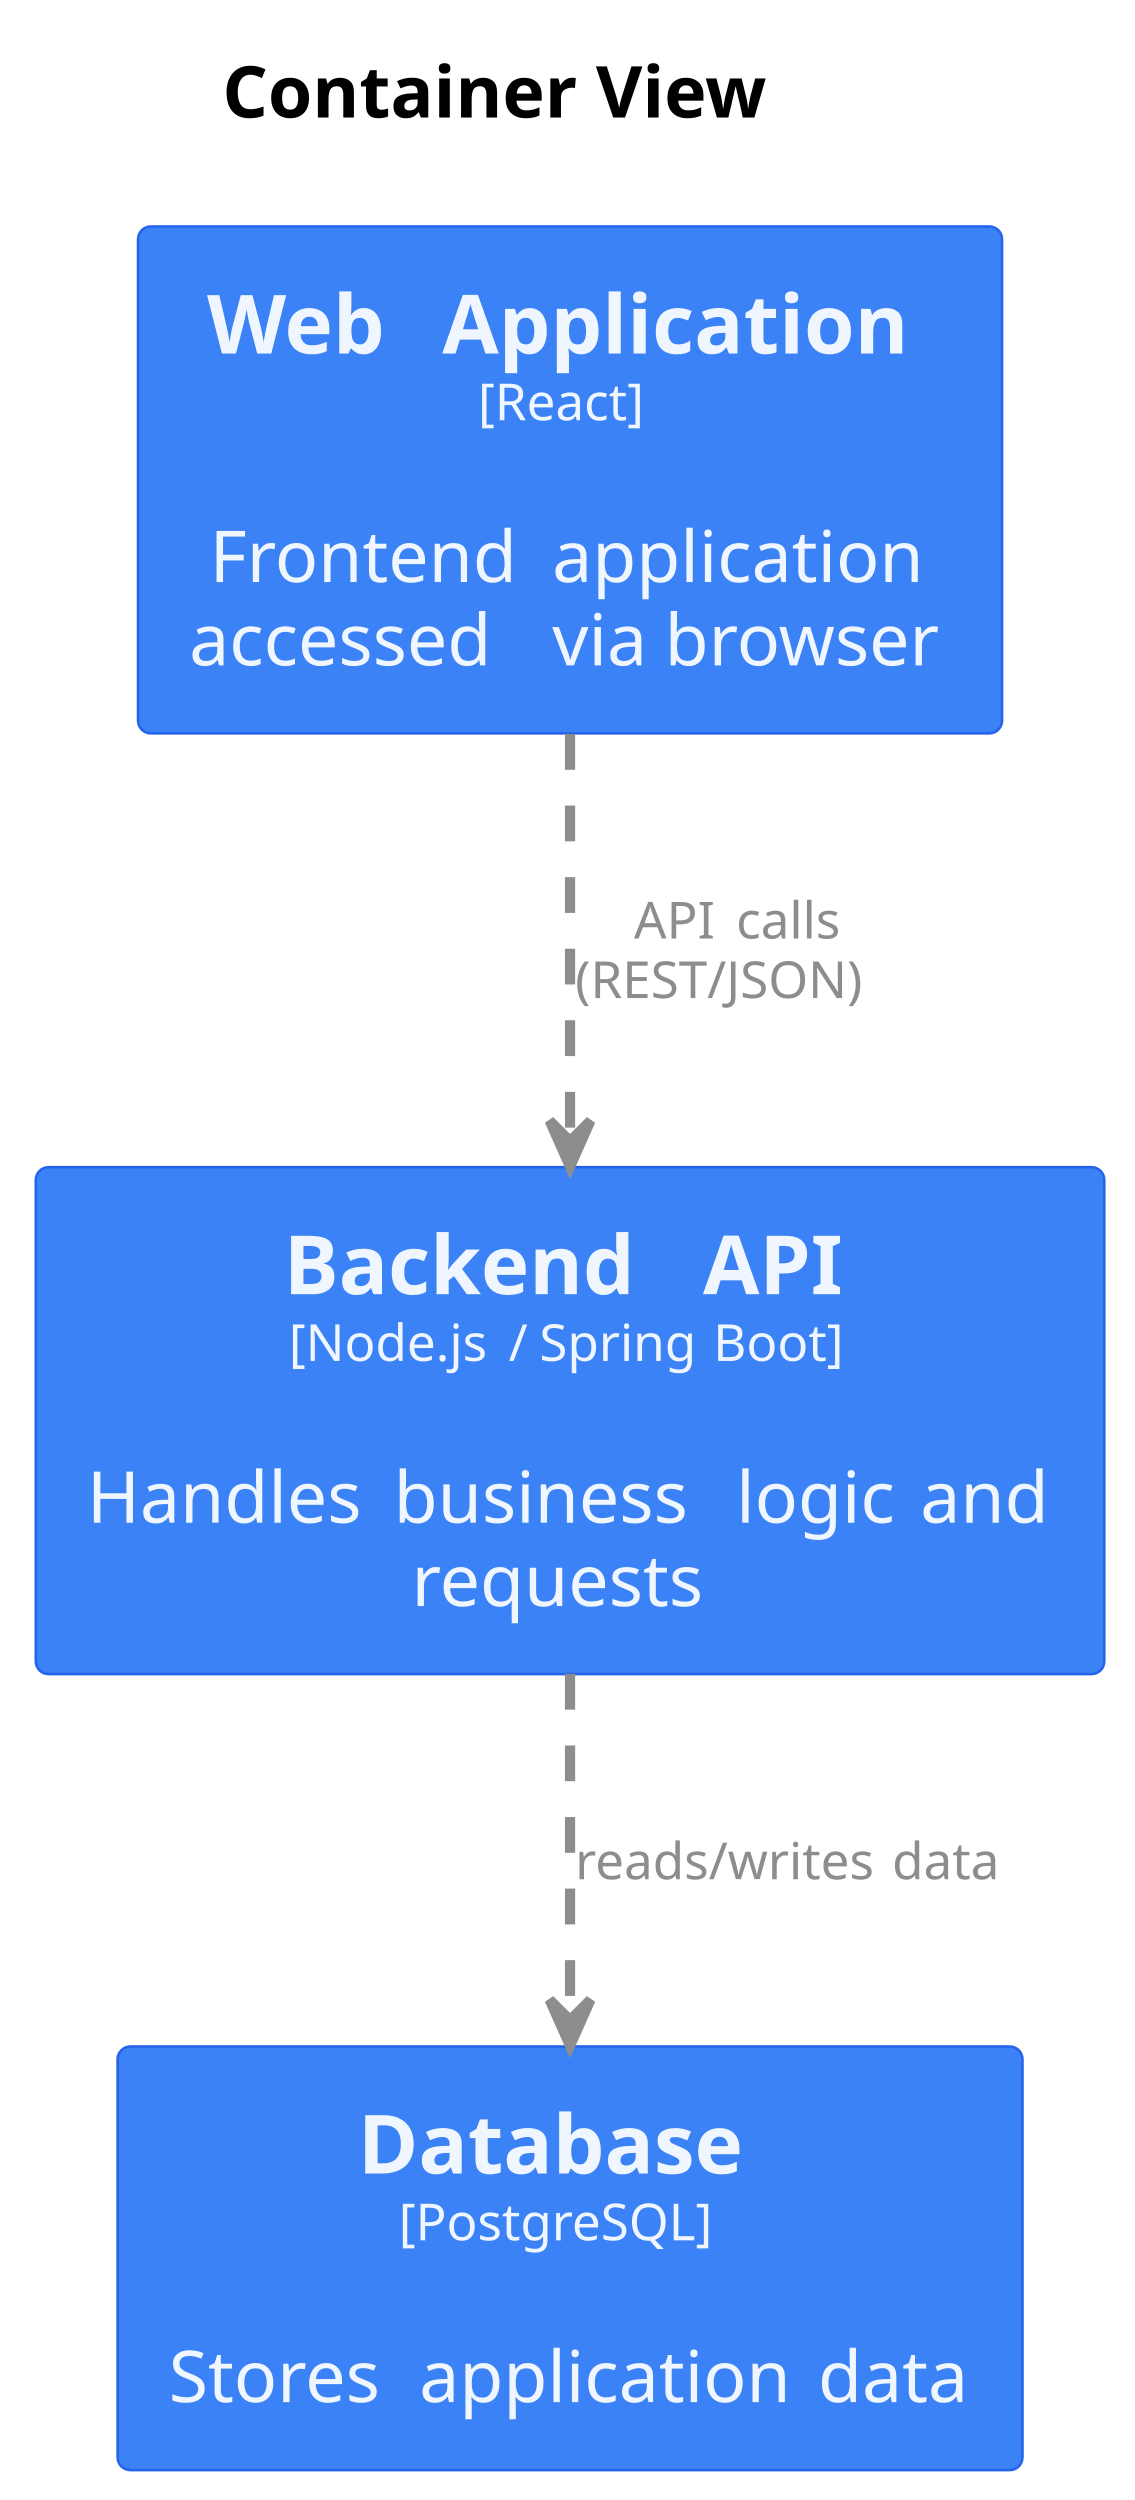
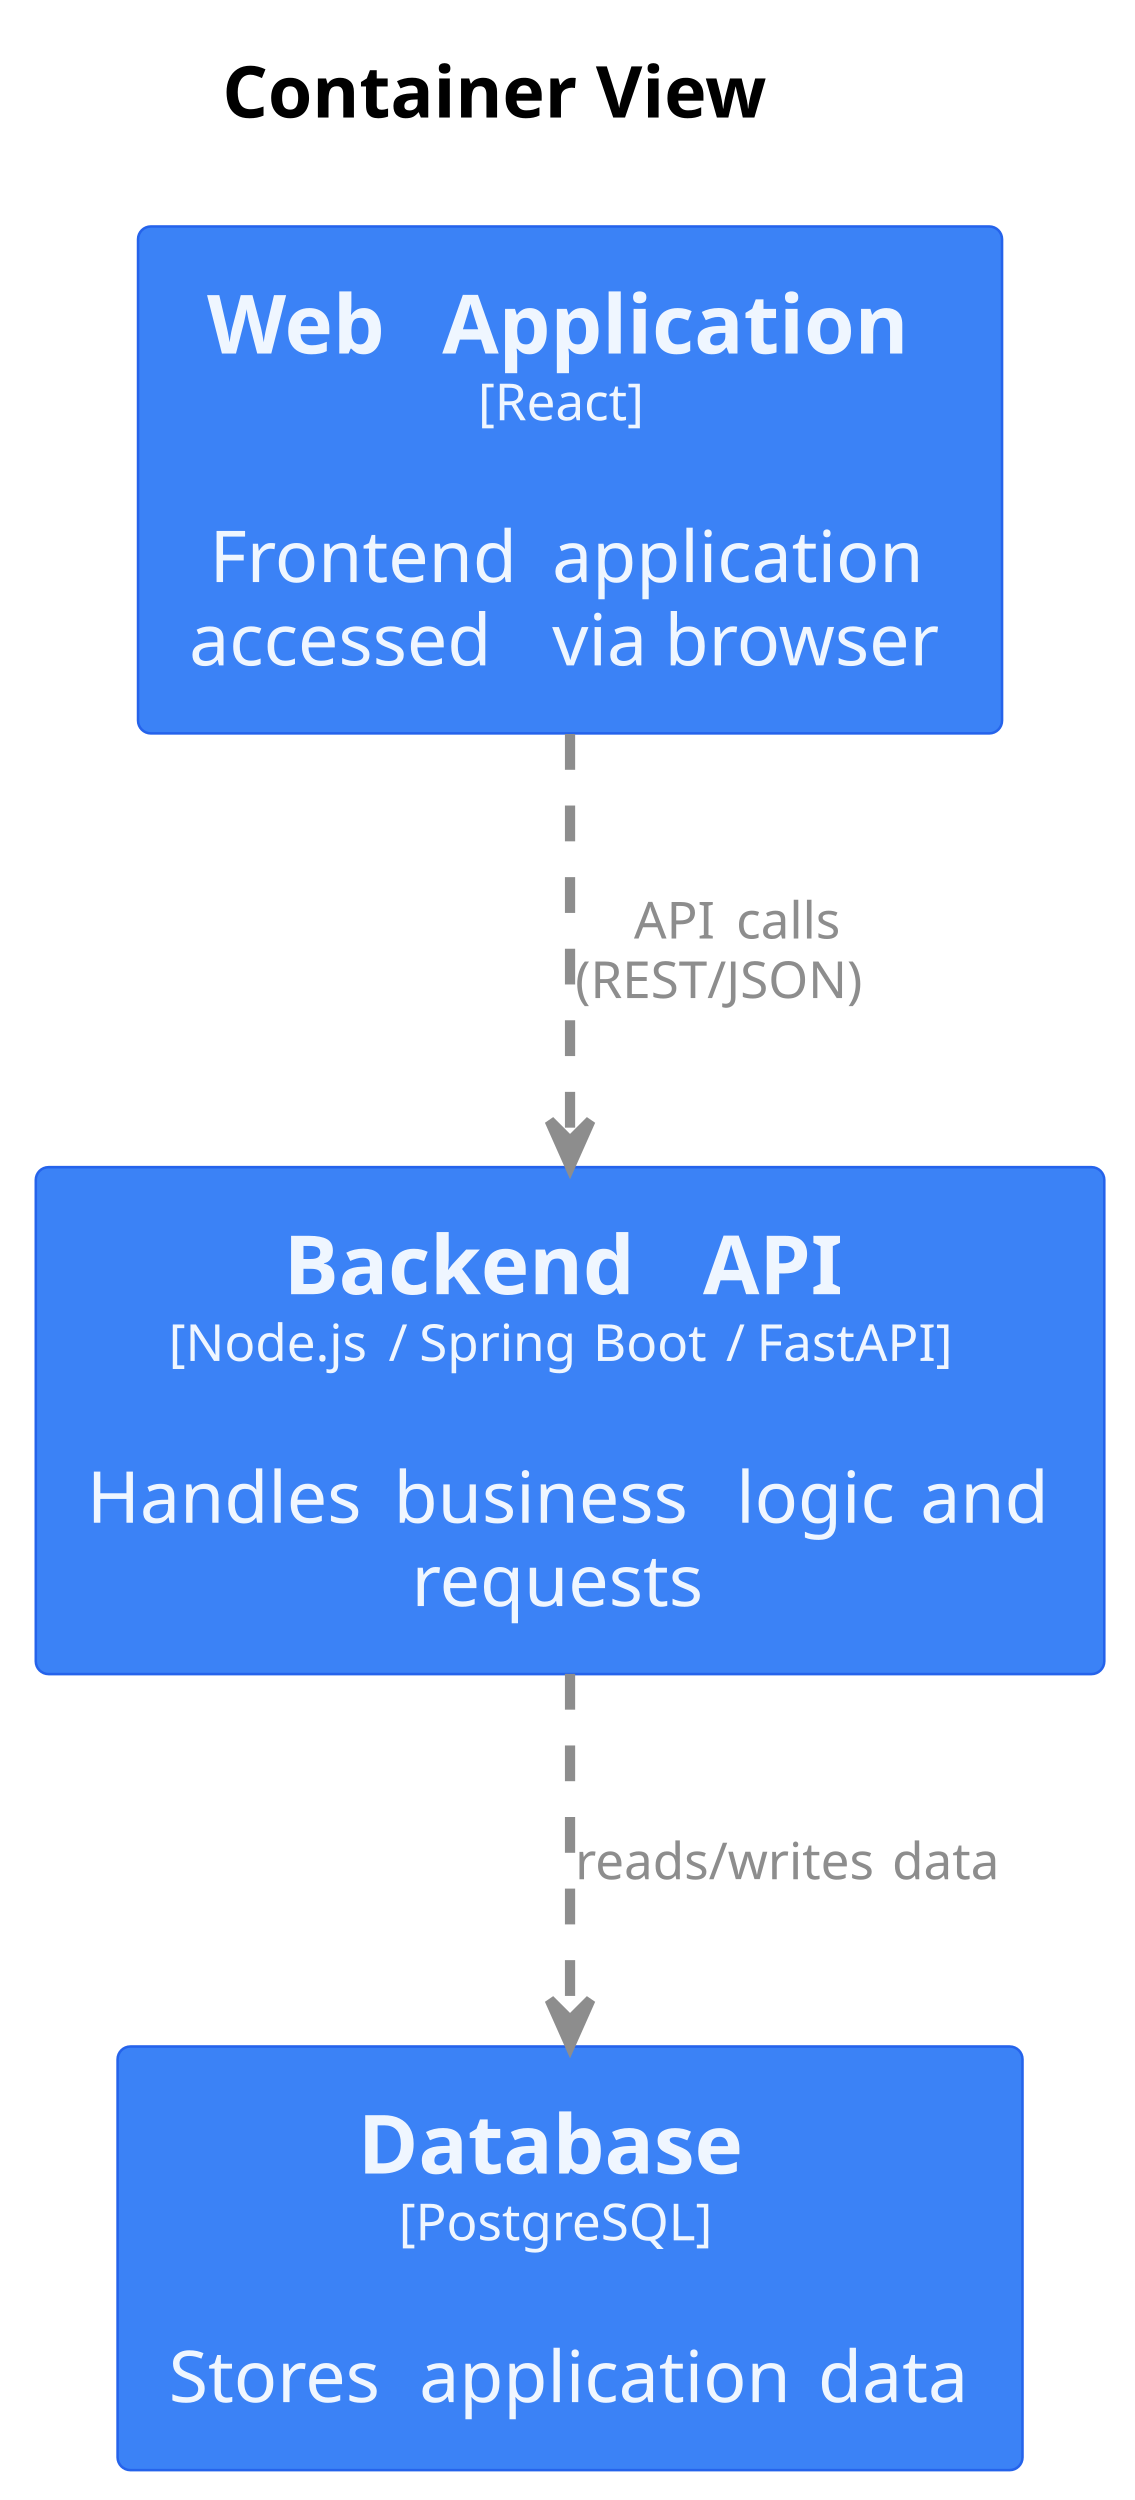
<svg xmlns="http://www.w3.org/2000/svg" contentStyleType="text/css" height="489px" preserveAspectRatio="none" style="width:222px;height:489px;background:#FFFFFF;" version="1.1" viewBox="0 0 222 489" width="222px" zoomAndPan="magnify">
  <defs />
  <g>
    <text fill="#000000" font-family="sans-serif" font-size="14" font-weight="bold" lengthAdjust="spacing" textLength="121" x="43.5" y="22.995">Container View</text>
    <g id="elem_SoftwareSystemWebApp">
      <rect fill="#3B82F6" height="99.156" rx="2.5" ry="2.5" style="stroke:#2563EB;stroke-width:0.5;" width="169" x="27" y="44.297" />
      <text fill="#EFF6FF" font-family="sans-serif" font-size="16" font-weight="bold" lengthAdjust="spacing" textLength="40" x="40.5" y="69.148">Web</text>
      <text fill="#EFF6FF" font-family="sans-serif" font-size="16" font-weight="bold" lengthAdjust="spacing" textLength="6" x="80.5" y="69.148"> </text>
      <text fill="#EFF6FF" font-family="sans-serif" font-size="16" font-weight="bold" lengthAdjust="spacing" textLength="96" x="86.5" y="69.148">Application</text>
      <text fill="#EFF6FF" font-family="sans-serif" font-size="10" lengthAdjust="spacing" textLength="36" x="93.5" y="82.204">[React]</text>
      <text fill="#EFF6FF" font-family="sans-serif" font-size="14" lengthAdjust="spacing" textLength="4" x="109.5" y="97.558"> </text>
      <text fill="#EFF6FF" font-family="sans-serif" font-size="14" lengthAdjust="spacing" textLength="63" x="41" y="113.855">Frontend</text>
      <text fill="#EFF6FF" font-family="sans-serif" font-size="14" lengthAdjust="spacing" textLength="4" x="104" y="113.855"> </text>
      <text fill="#EFF6FF" font-family="sans-serif" font-size="14" lengthAdjust="spacing" textLength="74" x="108" y="113.855">application</text>
      <text fill="#EFF6FF" font-family="sans-serif" font-size="14" lengthAdjust="spacing" textLength="67" x="37" y="130.151">accessed</text>
      <text fill="#EFF6FF" font-family="sans-serif" font-size="14" lengthAdjust="spacing" textLength="4" x="104" y="130.151"> </text>
      <text fill="#EFF6FF" font-family="sans-serif" font-size="14" lengthAdjust="spacing" textLength="18" x="108" y="130.151">via</text>
      <text fill="#EFF6FF" font-family="sans-serif" font-size="14" lengthAdjust="spacing" textLength="4" x="126" y="130.151"> </text>
      <text fill="#EFF6FF" font-family="sans-serif" font-size="14" lengthAdjust="spacing" textLength="56" x="130" y="130.151">browser</text>
    </g>
    <g id="elem_SoftwareSystemApi">
      <rect fill="#3B82F6" height="99.156" rx="2.5" ry="2.5" style="stroke:#2563EB;stroke-width:0.5;" width="209" x="7" y="228.297" />
      <text fill="#EFF6FF" font-family="sans-serif" font-size="16" font-weight="bold" lengthAdjust="spacing" textLength="76" x="55.5" y="253.148">Backend</text>
      <text fill="#EFF6FF" font-family="sans-serif" font-size="16" font-weight="bold" lengthAdjust="spacing" textLength="6" x="131.5" y="253.148"> </text>
      <text fill="#EFF6FF" font-family="sans-serif" font-size="16" font-weight="bold" lengthAdjust="spacing" textLength="30" x="137.5" y="253.148">API</text>
-       <text fill="#EFF6FF" font-family="sans-serif" font-size="10" lengthAdjust="spacing" textLength="40" x="56.5" y="266.204">[Node.js</text>
-       <text fill="#EFF6FF" font-family="sans-serif" font-size="10" lengthAdjust="spacing" textLength="3" x="96.5" y="266.204"> </text>
-       <text fill="#EFF6FF" font-family="sans-serif" font-size="10" lengthAdjust="spacing" textLength="3" x="99.5" y="266.204">/</text>
-       <text fill="#EFF6FF" font-family="sans-serif" font-size="10" lengthAdjust="spacing" textLength="3" x="102.5" y="266.204"> </text>
-       <text fill="#EFF6FF" font-family="sans-serif" font-size="10" lengthAdjust="spacing" textLength="31" x="105.5" y="266.204">Spring</text>
-       <text fill="#EFF6FF" font-family="sans-serif" font-size="10" lengthAdjust="spacing" textLength="3" x="136.5" y="266.204"> </text>
-       <text fill="#EFF6FF" font-family="sans-serif" font-size="10" lengthAdjust="spacing" textLength="27" x="139.5" y="266.204">Boot]</text>
+       <text fill="#EFF6FF" font-family="sans-serif" font-size="10" lengthAdjust="spacing" textLength="40" x="33" y="266.204">[Node.js</text>
+       <text fill="#EFF6FF" font-family="sans-serif" font-size="10" lengthAdjust="spacing" textLength="3" x="73" y="266.204"> </text>
+       <text fill="#EFF6FF" font-family="sans-serif" font-size="10" lengthAdjust="spacing" textLength="3" x="76" y="266.204">/</text>
+       <text fill="#EFF6FF" font-family="sans-serif" font-size="10" lengthAdjust="spacing" textLength="3" x="79" y="266.204"> </text>
+       <text fill="#EFF6FF" font-family="sans-serif" font-size="10" lengthAdjust="spacing" textLength="31" x="82" y="266.204">Spring</text>
+       <text fill="#EFF6FF" font-family="sans-serif" font-size="10" lengthAdjust="spacing" textLength="3" x="113" y="266.204"> </text>
+       <text fill="#EFF6FF" font-family="sans-serif" font-size="10" lengthAdjust="spacing" textLength="23" x="116" y="266.204">Boot</text>
+       <text fill="#EFF6FF" font-family="sans-serif" font-size="10" lengthAdjust="spacing" textLength="3" x="139" y="266.204"> </text>
+       <text fill="#EFF6FF" font-family="sans-serif" font-size="10" lengthAdjust="spacing" textLength="3" x="142" y="266.204">/</text>
+       <text fill="#EFF6FF" font-family="sans-serif" font-size="10" lengthAdjust="spacing" textLength="3" x="145" y="266.204"> </text>
+       <text fill="#EFF6FF" font-family="sans-serif" font-size="10" lengthAdjust="spacing" textLength="42" x="148" y="266.204">FastAPI]</text>
      <text fill="#EFF6FF" font-family="sans-serif" font-size="14" lengthAdjust="spacing" textLength="4" x="109.5" y="281.558"> </text>
      <text fill="#EFF6FF" font-family="sans-serif" font-size="14" lengthAdjust="spacing" textLength="56" x="17" y="297.854">Handles</text>
      <text fill="#EFF6FF" font-family="sans-serif" font-size="14" lengthAdjust="spacing" textLength="4" x="73" y="297.854"> </text>
      <text fill="#EFF6FF" font-family="sans-serif" font-size="14" lengthAdjust="spacing" textLength="63" x="77" y="297.854">business</text>
      <text fill="#EFF6FF" font-family="sans-serif" font-size="14" lengthAdjust="spacing" textLength="4" x="140" y="297.854"> </text>
      <text fill="#EFF6FF" font-family="sans-serif" font-size="14" lengthAdjust="spacing" textLength="32" x="144" y="297.854">logic</text>
      <text fill="#EFF6FF" font-family="sans-serif" font-size="14" lengthAdjust="spacing" textLength="4" x="176" y="297.854"> </text>
      <text fill="#EFF6FF" font-family="sans-serif" font-size="14" lengthAdjust="spacing" textLength="26" x="180" y="297.854">and</text>
      <text fill="#EFF6FF" font-family="sans-serif" font-size="14" lengthAdjust="spacing" textLength="62" x="80.5" y="314.151">requests</text>
    </g>
    <g id="elem_SoftwareSystemDatabase">
      <rect fill="#3B82F6" height="82.859" rx="2.5" ry="2.5" style="stroke:#2563EB;stroke-width:0.5;" width="177" x="23" y="400.297" />
      <text fill="#EFF6FF" font-family="sans-serif" font-size="16" font-weight="bold" lengthAdjust="spacing" textLength="83" x="70" y="425.148">Database</text>
      <text fill="#EFF6FF" font-family="sans-serif" font-size="10" lengthAdjust="spacing" textLength="67" x="78" y="438.204">[PostgreSQL]</text>
      <text fill="#EFF6FF" font-family="sans-serif" font-size="14" lengthAdjust="spacing" textLength="4" x="109.5" y="453.558"> </text>
      <text fill="#EFF6FF" font-family="sans-serif" font-size="14" lengthAdjust="spacing" textLength="45" x="33" y="469.854">Stores</text>
      <text fill="#EFF6FF" font-family="sans-serif" font-size="14" lengthAdjust="spacing" textLength="4" x="78" y="469.854"> </text>
      <text fill="#EFF6FF" font-family="sans-serif" font-size="14" lengthAdjust="spacing" textLength="74" x="82" y="469.854">application</text>
      <text fill="#EFF6FF" font-family="sans-serif" font-size="14" lengthAdjust="spacing" textLength="4" x="156" y="469.854"> </text>
      <text fill="#EFF6FF" font-family="sans-serif" font-size="14" lengthAdjust="spacing" textLength="30" x="160" y="469.854">data</text>
    </g>
    <g id="link_SoftwareSystemWebApp_SoftwareSystemApi">
      <path d="M111.5,143.567 C111.5,169.787 111.5,196.017 111.5,222.207 " fill="none" id="SoftwareSystemWebApp-to-SoftwareSystemApi" style="stroke:#8D8D8D;stroke-width:2.0;stroke-dasharray:7.0,7.0;" />
      <polygon fill="#8D8D8D" points="111.5,228.207,115.5,219.207,111.5,223.207,107.5,219.207,111.5,228.207" style="stroke:#8D8D8D;stroke-width:2.0;" />
      <text fill="#8D8D8D" font-family="sans-serif" font-size="10" lengthAdjust="spacing" textLength="17" x="124" y="183.579">API</text>
      <text fill="#8D8D8D" font-family="sans-serif" font-size="10" lengthAdjust="spacing" textLength="3" x="141" y="183.579"> </text>
      <text fill="#8D8D8D" font-family="sans-serif" font-size="10" lengthAdjust="spacing" textLength="20" x="144" y="183.579">calls</text>
      <text fill="#8D8D8D" font-family="sans-serif" font-size="10" lengthAdjust="spacing" textLength="63" x="112.5" y="195.22">(REST/JSON)</text>
    </g>
    <g id="link_SoftwareSystemApi_SoftwareSystemDatabase">
      <path d="M111.5,327.407 C111.5,350.607 111.5,372.067 111.5,394.147 " fill="none" id="SoftwareSystemApi-to-SoftwareSystemDatabase" style="stroke:#8D8D8D;stroke-width:2.0;stroke-dasharray:7.0,7.0;" />
      <polygon fill="#8D8D8D" points="111.5,400.147,115.5,391.147,111.5,395.147,107.5,391.147,111.5,400.147" style="stroke:#8D8D8D;stroke-width:2.0;" />
      <text fill="#8D8D8D" font-family="sans-serif" font-size="10" lengthAdjust="spacing" textLength="59" x="112.5" y="367.579">reads/writes</text>
      <text fill="#8D8D8D" font-family="sans-serif" font-size="10" lengthAdjust="spacing" textLength="3" x="171.5" y="367.579"> </text>
      <text fill="#8D8D8D" font-family="sans-serif" font-size="10" lengthAdjust="spacing" textLength="22" x="174.5" y="367.579">data</text>
    </g>
  </g>
</svg>
